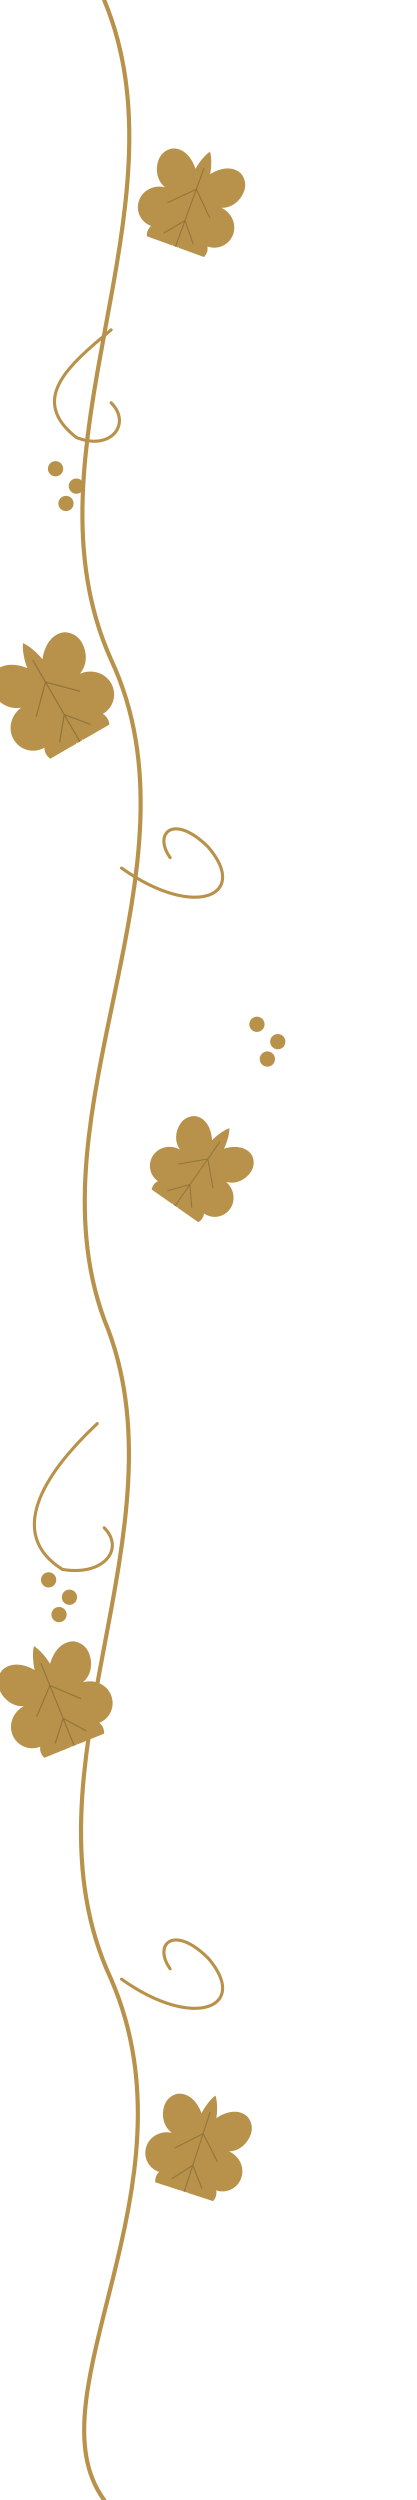
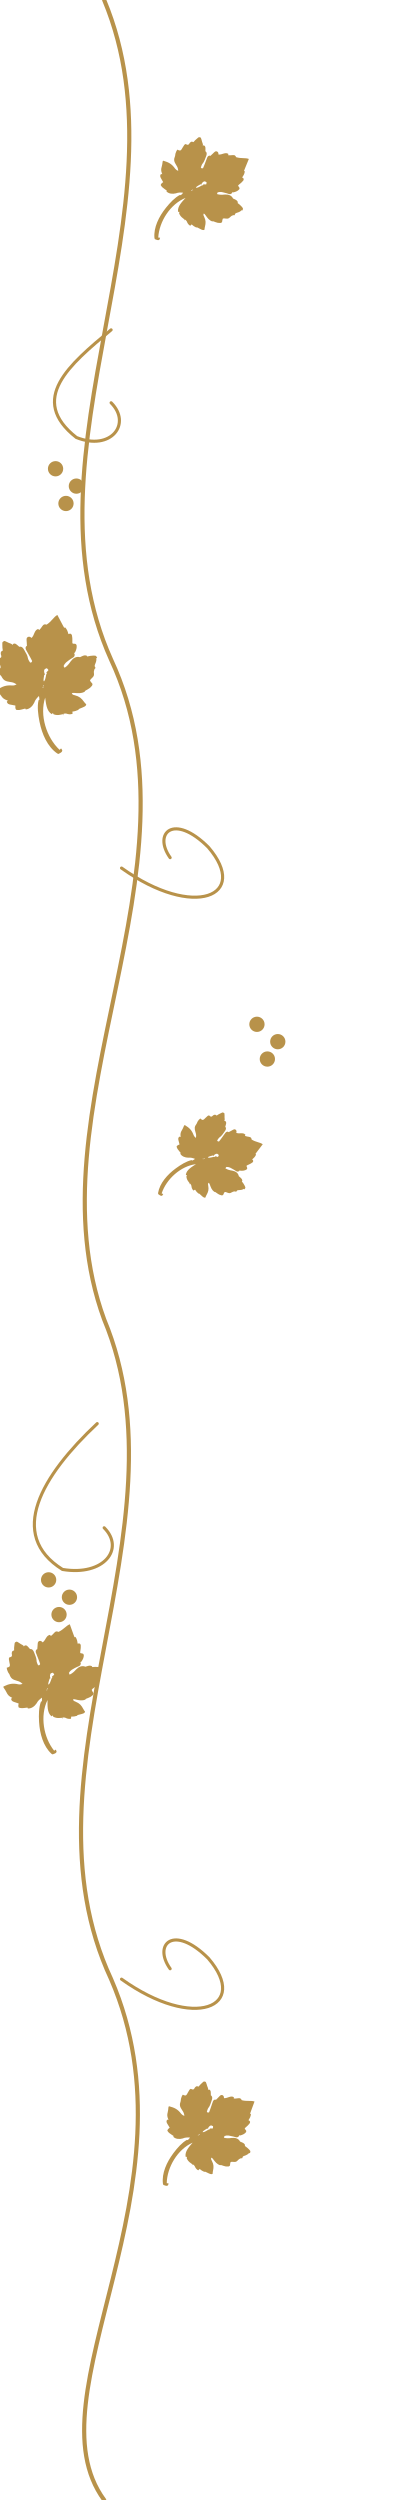
<svg xmlns="http://www.w3.org/2000/svg" width="120" height="720" viewBox="0 0 120 720" fill="none">
  <defs>
-     <symbol id="vp-leaf" viewBox="0 0 100 100">
-       <path d="M50 9 C 47 13 44 21 43 28 C 36 19 26 14 17 18 C 12 21 9 26 9 32 C 9 41 14 50 23 53 C 13 54 5 62 5 72 C 5 82 13 90 23 90 C 19 97 24 106 33 109 C 41 111 49 107 53 99 C 53 107 56 113 50 117 C 44 113 47 107 47 99 C 51 107 59 111 67 109 C 76 106 81 97 77 90 C 87 90 95 82 95 72 C 95 62 87 54 77 53 C 86 50 91 41 91 32 C 91 26 88 21 83 18 C 74 14 64 19 57 28 C 56 21 53 13 50 9 Z" fill="currentColor" />
-       <path d="M50 25 L50 105 M50 45 L30 65 M50 45 L70 65 M50 75 L36 92 M50 75 L64 92" stroke="rgba(0,0,0,0.20)" stroke-width="1" fill="none" stroke-linecap="round" />
+     <symbol id="vp-leaf" viewBox="0 0 226 248">
+       <path d="M0 0 C1.562 1.574 1.562 1.574 3 3.688 C3.508 4.416 4.016 5.144 4.539 5.895 C5.021 6.589 5.503 7.284 6 8 C6.392 8.474 6.392 8.474 8.375 10.875 C10 13 10 13 10 15 C10.743 14.67 11.485 14.34 12.25 14 C16.868 14 17.499 18.085 19 22 C19.165 22.495 19.165 22.495 20 25 C20.66 25.268 21.32 25.536 22 25.812 C26.482 28.473 25.183 36.239 25.188 41 C25.2 41.686 25.212 42.372 25.225 43.078 C25.237 47.472 24.494 50.896 23 55 C22.629 57.841 22.754 60.103 23 63 C26 64 26 64 28 62 C28.271 59.25 28.271 59.25 28.309 55.785 C28.334 54.542 28.359 53.299 28.385 52.018 C28.42 49.385 28.451 46.752 28.479 44.119 C28.505 42.875 28.531 41.63 28.559 40.348 C28.572 39.203 28.586 38.058 28.599 36.879 C29.033 33.763 29.44 32.768 32 31 C32.66 31 33.32 31 34 31 C35.078 29.084 36.064 27.115 37 25.125 C40.734 17.227 40.734 17.227 44.438 16.562 C48.034 17.177 48.494 18.83 50 22 C54.026 20.62 56.733 18.696 60 16 C63.421 13.605 65.769 12.295 70 13 C70.33 13.99 70.66 14.98 71 16 C74.247 14.995 77.126 13.932 80.125 12.312 C84.23 10.438 85.864 10.864 89 14 C94.746 13.658 99.824 12.279 105.25 10.438 C109.288 9.075 112.671 8 117 8 C116.97 8.772 116.939 9.544 116.908 10.339 C116.772 13.83 116.636 17.321 116.5 20.812 C116.452 22.027 116.405 23.242 116.355 24.494 C116.31 25.658 116.265 26.821 116.219 28.02 C116.177 29.093 116.135 30.167 116.092 31.273 C116.028 33.181 116 35.091 116 37 C116.66 37 117.32 37 118 37 C119.4 42.461 118.427 46.693 117 52 C117.639 52.083 118.279 52.165 118.938 52.25 C121.757 53.275 121.814 54.078 122 57 C121.328 59.184 121.328 59.184 120.25 61.438 C119.879 62.221 119.507 63.005 119.125 63.812 C117.857 66.277 116.436 68.63 115 71 C115 73 115 73 117.562 74.25 C120 76 120 76 120.125 78.875 C118.302 83.938 114.434 87.095 110 90 C109.34 90 108.68 90 108 90 C107.938 90.485 107.938 90.485 107.625 92.938 C105.179 97.548 102.299 96.69 97.379 96.867 C94.045 96.998 90.858 97.36 87.562 97.875 C86.615 98.017 85.668 98.159 84.691 98.305 C81.63 99.096 79.496 100.052 77 102 C77 103.32 77 104.64 77 106 C83.258 105.646 87.868 103.916 93.484 101.156 C100.447 97.956 108.238 97.238 114 103 C115.434 103.157 116.873 103.276 118.312 103.375 C121.998 103.745 124.391 104.164 127 107 C127 107.66 127 108.32 127 109 C128.99 109.696 130.993 110.355 133 111 C143 115.481 143 115.481 143 121 C142.34 121 141.68 121 141 121 C140.724 121.578 140.448 122.155 140.164 122.75 C138.285 126.382 135.04 128.463 131.898 131 C130 133 130 133 130 137 C129.01 137.33 128.02 137.66 127 138 C124.559 140.071 123.171 141.562 122 144.562 C120.492 148.239 118.589 149.632 114.703 150.531 C110.154 151.605 110.154 151.605 108 153 C107.824 155.468 108.312 157.496 108.84 159.906 C109 162 109 162 106.375 164 C105.261 164.33 104.148 164.66 103 165 C102.237 165.227 101.474 165.454 100.688 165.688 C97.403 166.069 94.193 166.025 90.891 165.938 C89 166 89 166 88 167 C80.192 167 75.253 163.374 69 159 C66 157 66 157 64 157 C64 160.661 64.995 161.093 67.496 163.516 C73.917 169.854 75.764 174.86 76.676 183.926 C77 187 77 187 78 190 C76.144 193.713 70.231 192.131 66.504 191.734 C64.929 191.543 63.356 191.339 61.785 191.121 C60 191 60 191 59 192 C54.667 191.583 50.965 190.802 47 189 C46.34 190.32 45.68 191.64 45 193 C40.11 191.836 37.687 190.031 34.492 186.34 C32.718 184.747 31.322 184.404 29 184 C28.67 184.99 28.34 185.98 28 187 C28 186.01 28 185.02 28 184 C26.277 183.262 26.277 183.262 23.938 182.688 C19.072 181.232 15.23 178.989 12 175 C12 174.01 12 173.02 12 172 C11.01 172.33 10.02 172.66 9 173 C2.852 162.155 9.881 148.503 14 138 C-13.409 162.681 -23.287 207.787 -13 242 C-11.68 241.67 -10.36 241.34 -9 241 C-8.515 245.608 -8.515 245.608 -10.625 247.312 C-17.894 249.417 -17.894 249.417 -20.547 246.02 C-30.944 224.414 -27.285 196.804 -20 175 C-19.765 174.292 -19.53 173.584 -19.288 172.854 C-15.091 160.618 -8.926 145.539 0 136 C0.66 136 1.32 136 2 136 C3.341 133.713 4.159 131.524 5 129 C-0.943 130.523 -5.305 131.923 -10 136 C-15.928 140.021 -24.217 142.391 -31 139 C-31 138.34 -31 137.68 -31 137 C-33.195 136.289 -33.195 136.289 -36.125 135.625 C-40.87 134.399 -44.41 133.391 -48 130 C-48 126.443 -46.989 124.983 -45 122 C-45.794 121.336 -46.588 120.672 -47.406 119.988 C-48.438 119.097 -49.469 118.205 -50.5 117.312 C-50.762 117.095 -50.762 117.095 -52.09 115.994 C-55.313 113.169 -57.04 111.367 -56 107 C-55.505 106.835 -55.505 106.835 -53 106 C-53.211 105.769 -53.211 105.769 -54.277 104.602 C-58.19 99.943 -59.607 96.665 -59.852 90.605 C-60.06 86.952 -60.884 83.494 -61.695 79.934 C-62 78 -62 78 -61 77 C-48.386 76.227 -40.559 77.395 -30.121 84.703 C-27.465 86.327 -25.095 86.841 -22 87 C-24.062 82.168 -26.251 79.635 -30.438 76.5 C-37.798 70.668 -40.453 67.512 -40 58 C-40.326 56.332 -40.658 54.665 -41 53 C-41.128 49.293 -41.176 46.527 -40 43 C-38.872 43.101 -37.744 43.201 -36.582 43.305 C-33 43 -33 43 -31.512 39.57 C-31.204 38.095 -30.93 36.612 -30.688 35.125 C-29.169 27.169 -29.169 27.169 -27 25 C-26.01 25.082 -25.02 25.165 -24 25.25 C-21 25 -21 25 -19.812 22.25 C-19.544 21.177 -19.276 20.105 -19 19 C-16.684 15 -16.684 15 -12 15 C-11.062 13.063 -11.062 13.063 -10 10 C-9.171 8.404 -8.314 6.821 -7.438 5.25 C-7.003 4.471 -6.569 3.693 -6.121 2.891 C-4.407 0 -4.407 0 0 0 Z M37 95 C37 95.99 37 96.98 37 98 C36.34 98 35.68 98 35 98 C33.273 99.898 33.273 99.898 31.375 102.375 C30.743 103.187 30.112 103.999 29.461 104.836 C28 107 28 107 28 109 C31.419 107.562 33.279 105.785 35.625 102.938 C38.806 99.097 38.806 99.097 41 98 C41 97.34 41 96.68 41 96 C44 94.875 44 94.875 47 94 C46.875 91.5 46.875 91.5 46 89 C40.231 87.62 38.844 89.776 37 95 Z M22 115 C22 115.66 22 116.32 22 117 C22.66 116.67 23.32 116.34 24 116 C23.34 115.67 22.68 115.34 22 115 Z M20 117 C20 117.66 20 118.32 20 119 C20.66 118.67 21.32 118.34 22 118 C21.34 117.67 20.68 117.34 20 117 Z " fill="currentColor" transform="translate(83,0)" />
    </symbol>
  </defs>
  <g color="#B8924A">
    <path d="M 30 0 C 55 60 5 130 32 190 C 60 250 8 320 30 380 C 55 440 4 510 32 570 C 58 630 8 690 30 720" stroke="currentColor" stroke-width="1.2" fill="none" stroke-linecap="round" />
    <path d="M 32 95 C 20 105 8 115 22 126 C 32 130 38 122 32 116" stroke="currentColor" stroke-width="0.9" fill="none" stroke-linecap="round" />
    <path d="M 35 250 C 56 265 72 258 60 244 C 50 234 44 240 49 247" stroke="currentColor" stroke-width="0.9" fill="none" stroke-linecap="round" />
    <path d="M 28 410 C 12 425 2 442 18 452 C 30 454 36 446 30 440" stroke="currentColor" stroke-width="0.9" fill="none" stroke-linecap="round" />
    <path d="M 35 570 C 56 585 72 578 60 564 C 50 554 44 560 49 567" stroke="currentColor" stroke-width="0.9" fill="none" stroke-linecap="round" />
    <use href="#vp-leaf" x="40" y="40" width="32" height="32" transform="rotate(20 56 56)" />
    <use href="#vp-leaf" x="-4" y="180" width="36" height="36" transform="rotate(-30 14 198)" />
    <use href="#vp-leaf" x="44" y="320" width="30" height="30" transform="rotate(35 59 335)" />
    <use href="#vp-leaf" x="-2" y="470" width="34" height="34" transform="rotate(-22 15 487)" />
    <use href="#vp-leaf" x="42" y="600" width="32" height="32" transform="rotate(18 58 616)" />
    <g fill="currentColor">
      <circle cx="16" cy="135" r="2.2" />
      <circle cx="22" cy="140" r="2.2" />
      <circle cx="19" cy="145" r="2.2" />
    </g>
    <g fill="currentColor">
      <circle cx="74" cy="295" r="2.2" />
      <circle cx="80" cy="300" r="2.2" />
      <circle cx="77" cy="305" r="2.2" />
    </g>
    <g fill="currentColor">
      <circle cx="14" cy="455" r="2.2" />
      <circle cx="20" cy="460" r="2.2" />
      <circle cx="17" cy="465" r="2.2" />
    </g>
  </g>
</svg>
